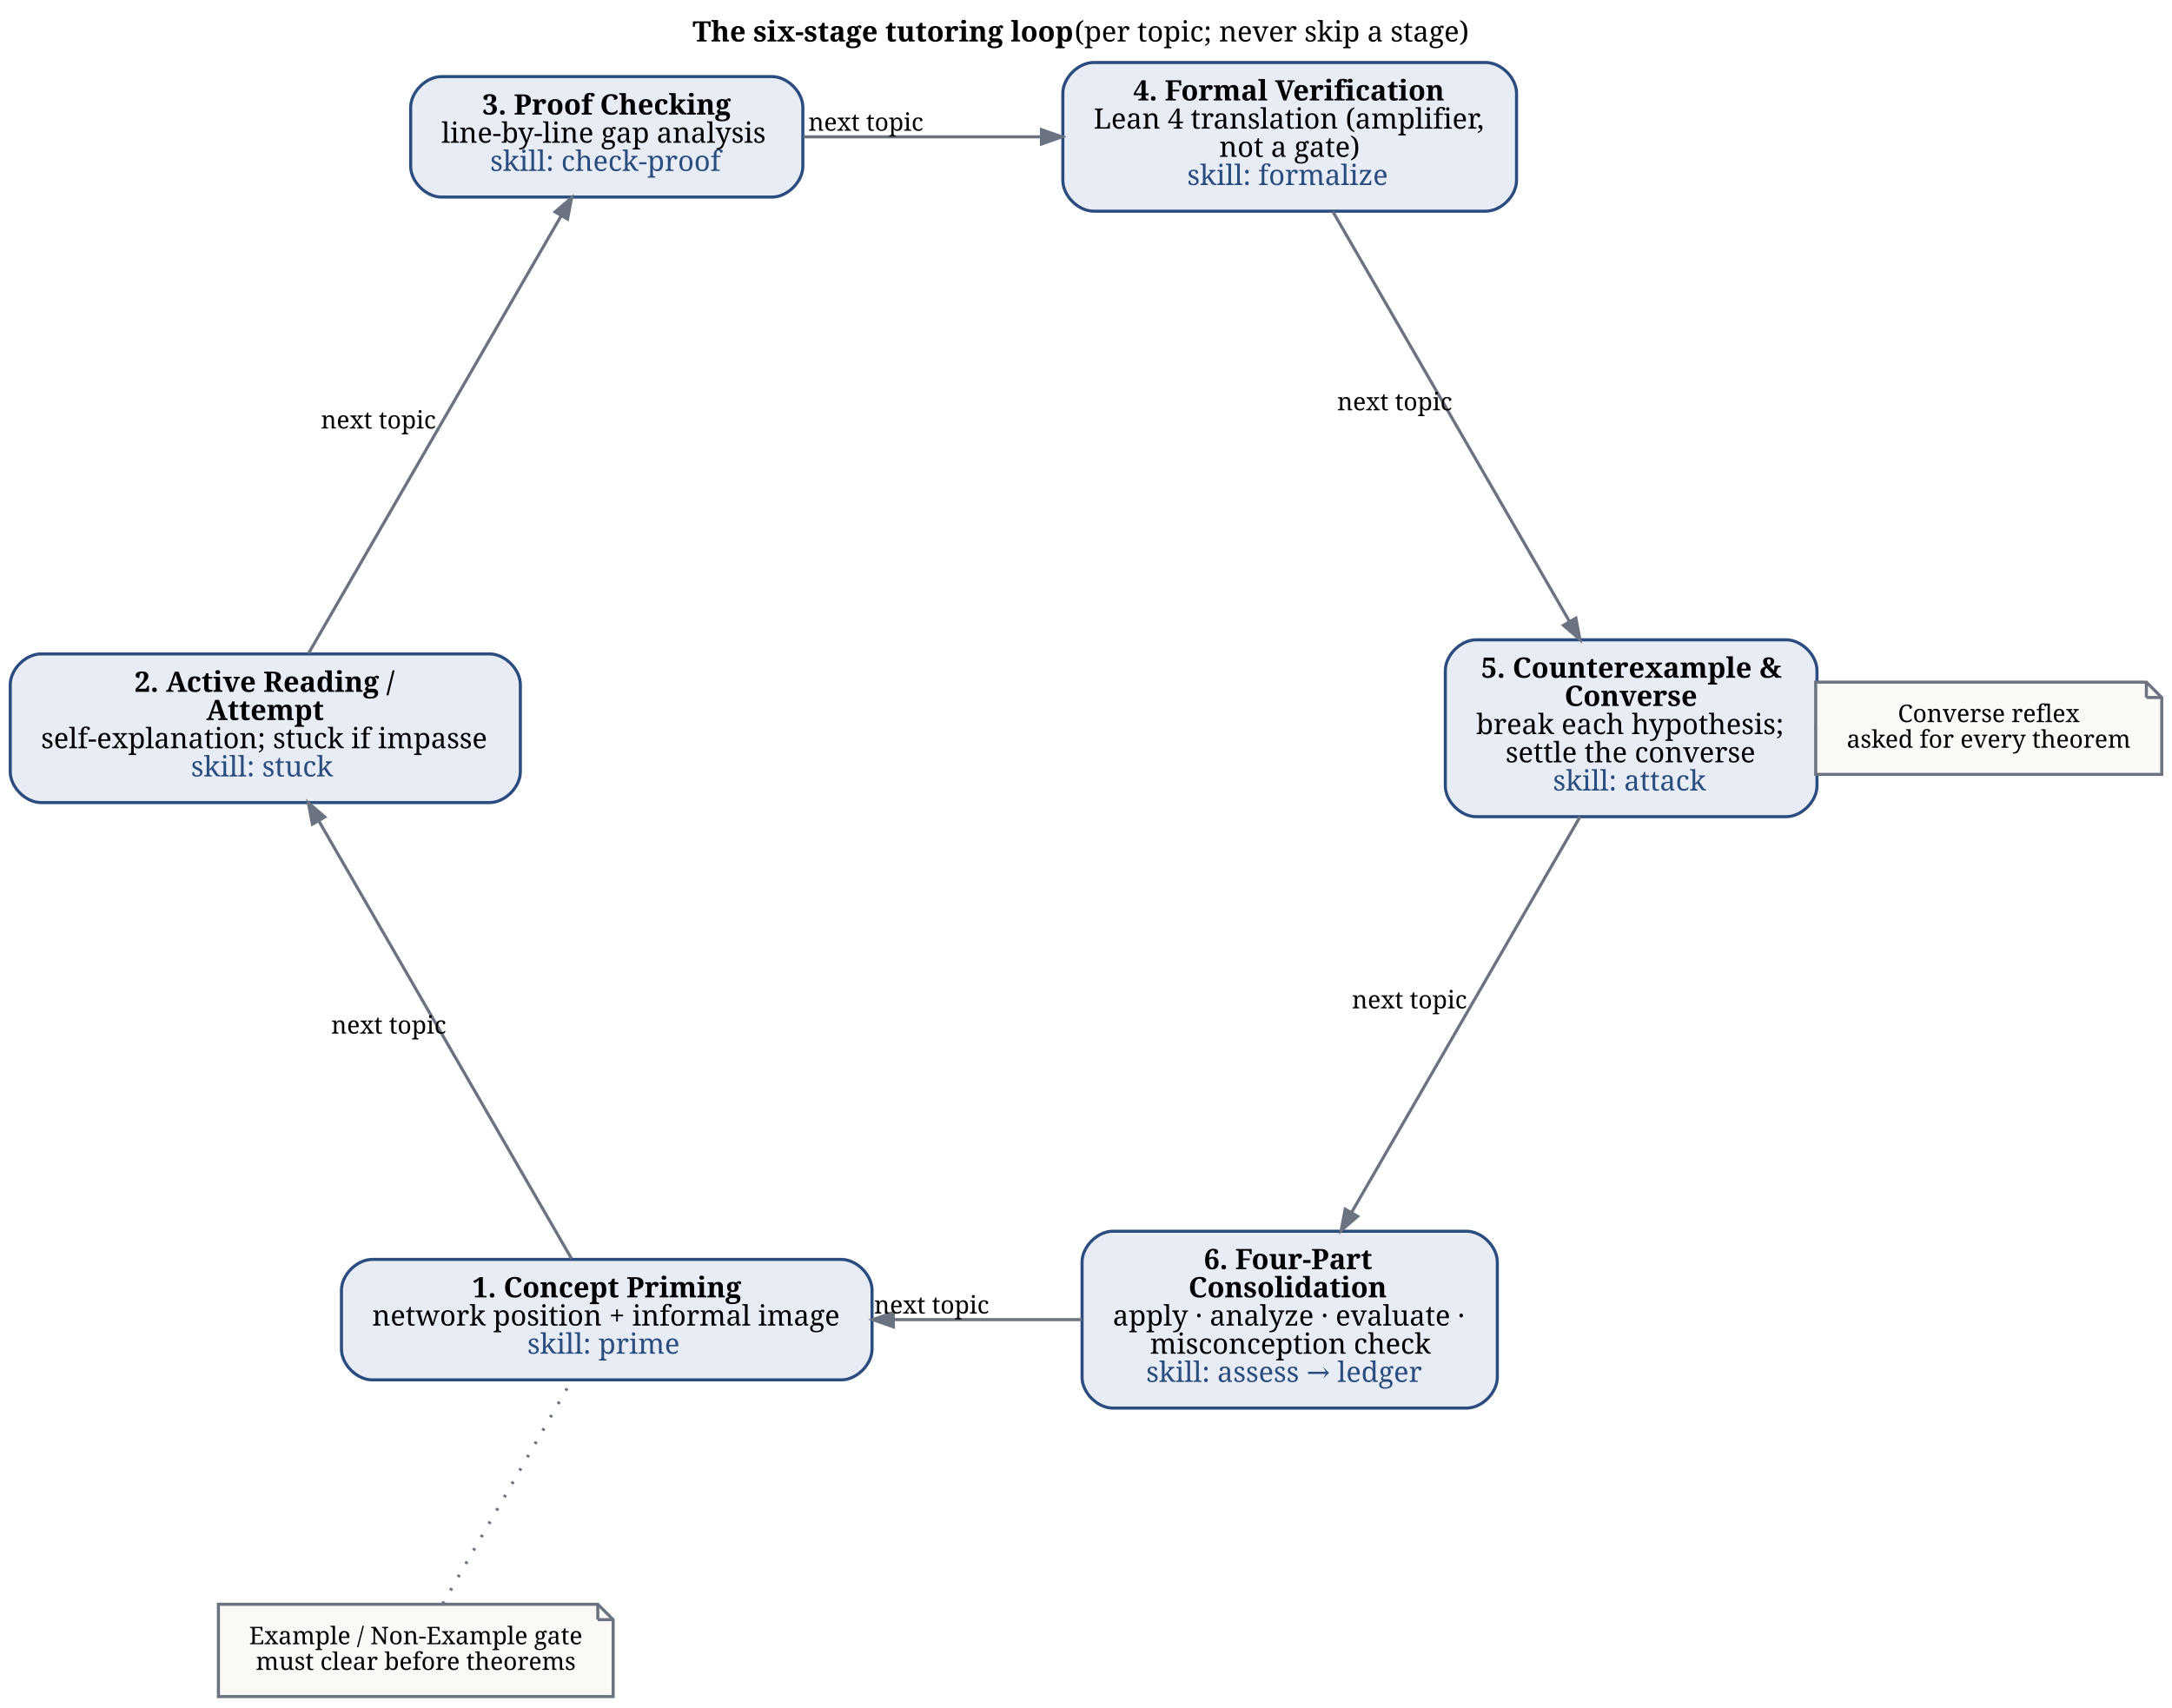
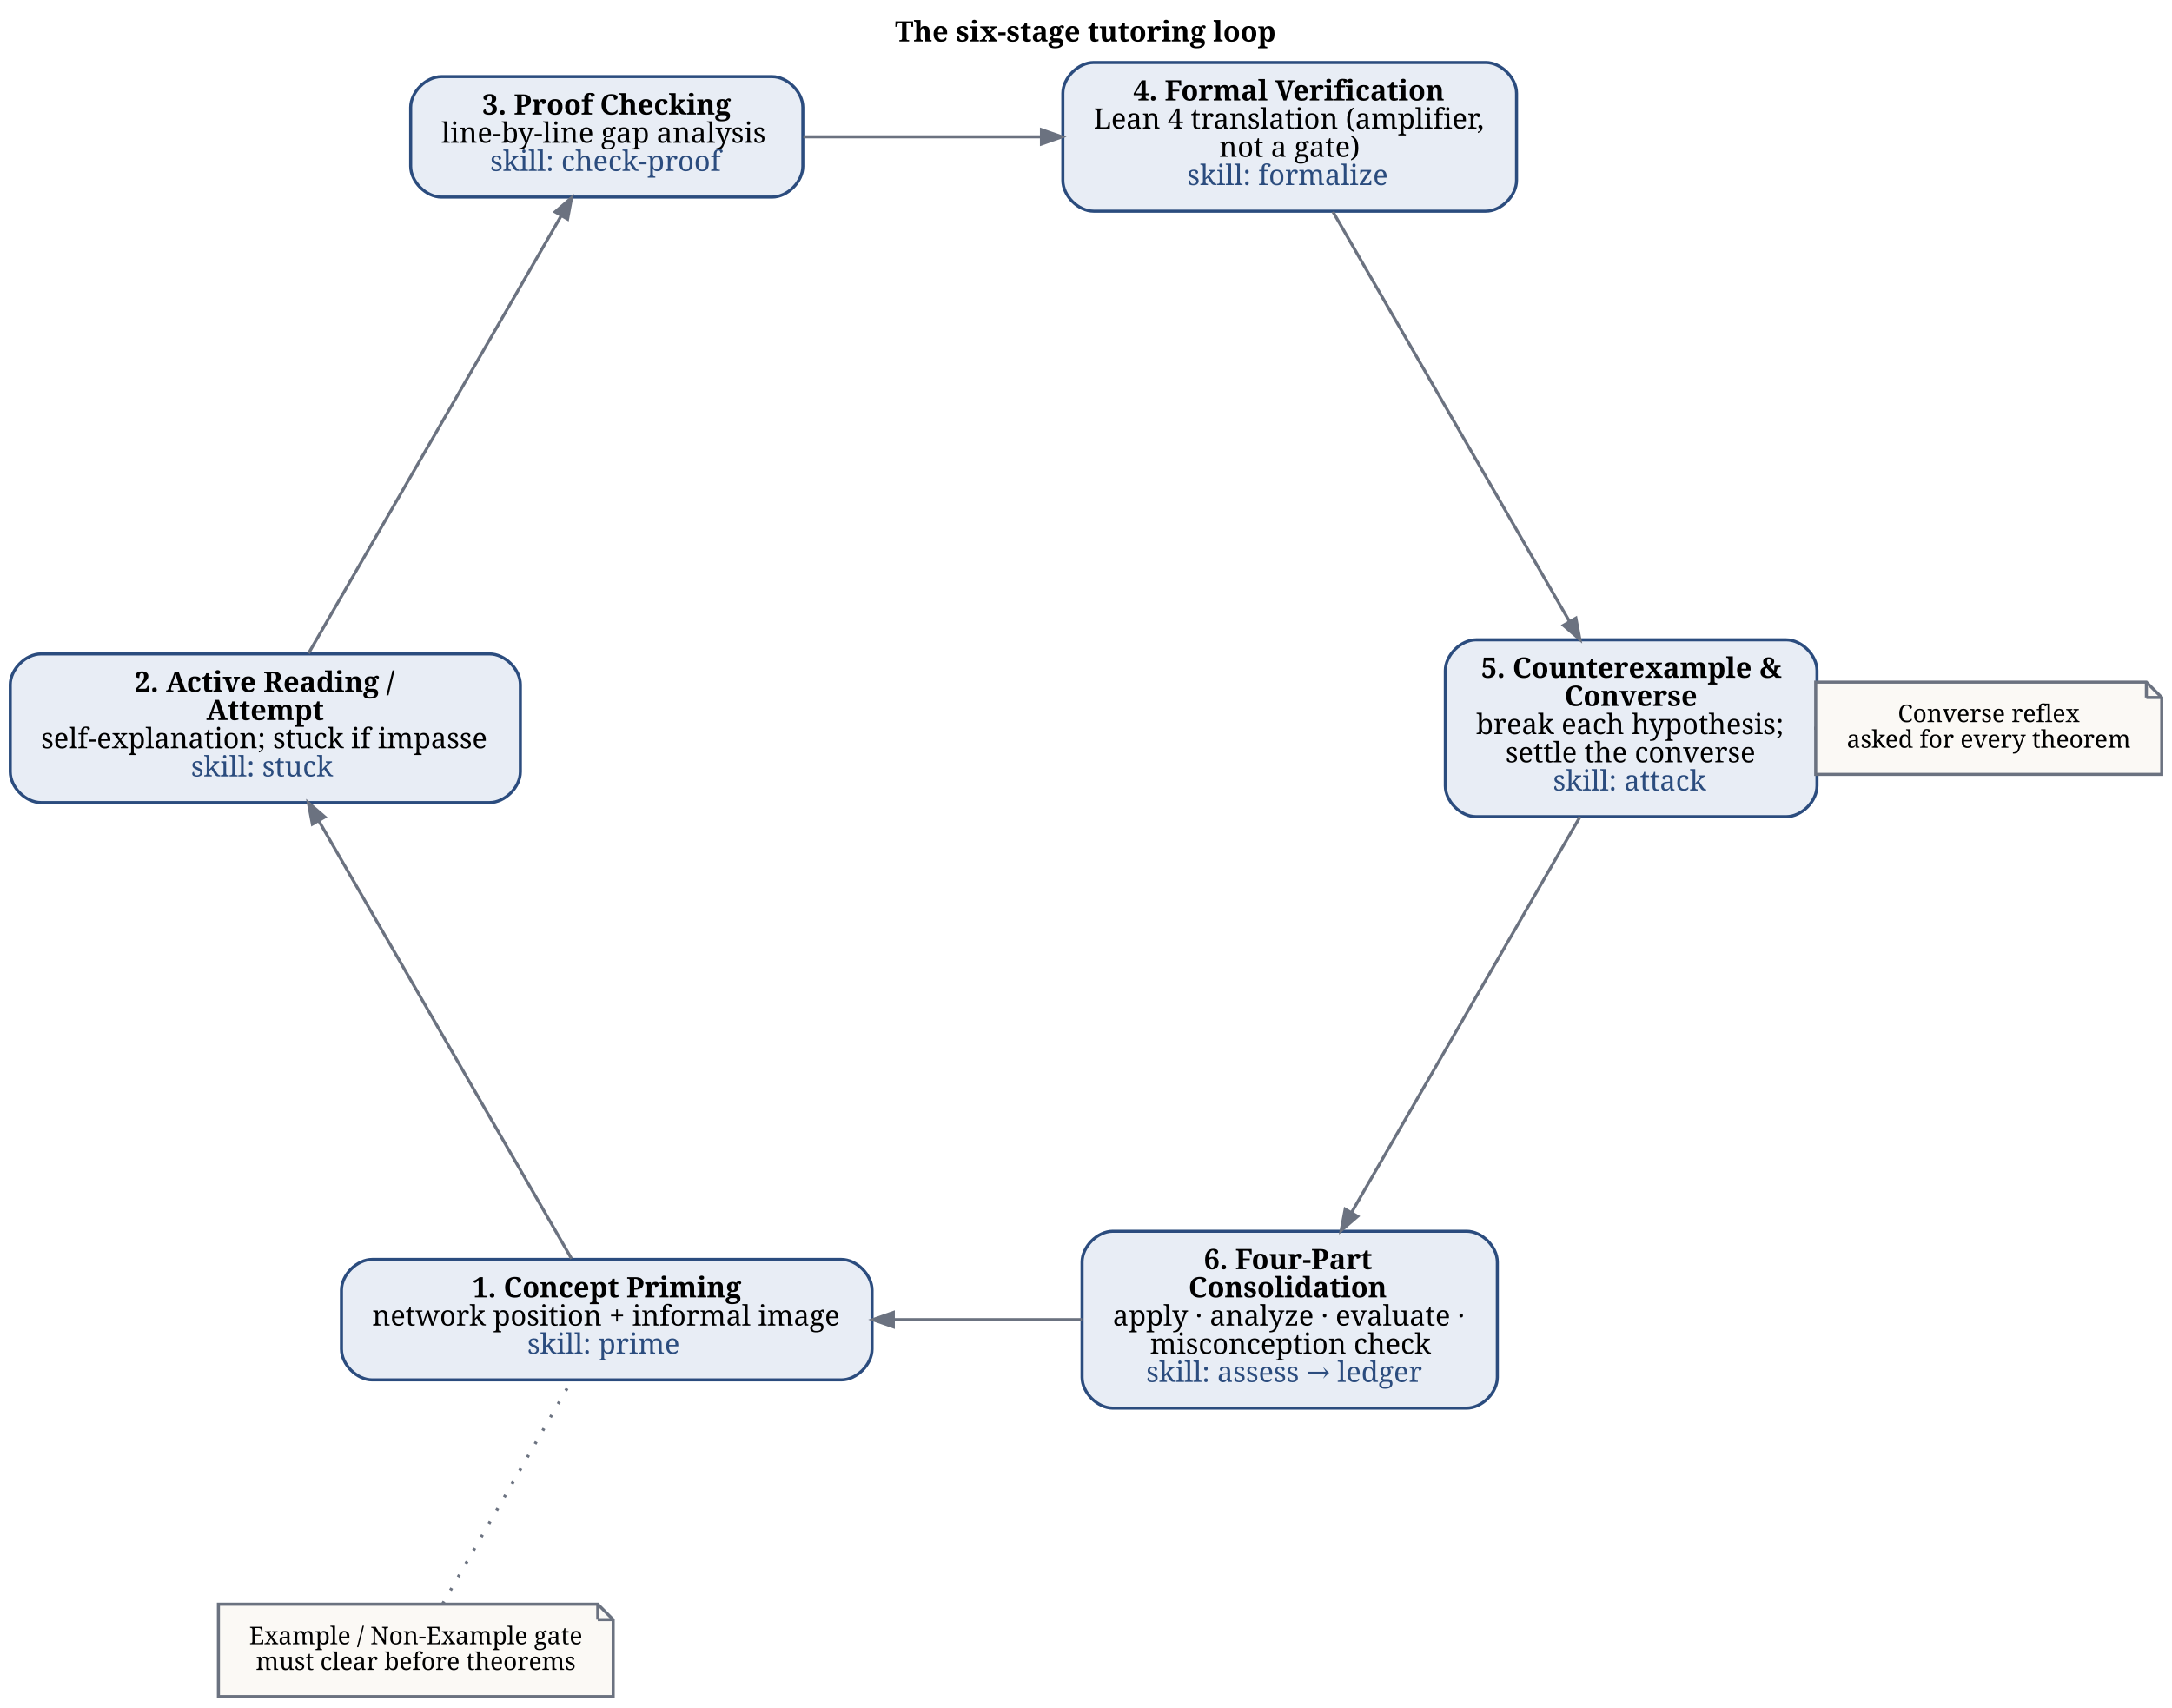
<svg xmlns="http://www.w3.org/2000/svg" width="847pt" height="666pt" viewBox="0.00 0.00 847.35 665.50">
  <g id="graph0" class="graph" transform="scale(1 1) rotate(0) translate(4 661.5)">
-     <text text-anchor="start" x="266.18" y="-645.7" font-family="Charter,Georgia,serif" font-weight="bold" font-size="11.00">The six-stage tutoring loop</text>
-     <text text-anchor="start" x="415.18" y="-645.7" font-family="Charter,Georgia,serif" font-size="11.00"> (per topic; never skip a stage)</text>
+     <text text-anchor="start" x="345.18" y="-645.7" font-family="Charter,Georgia,serif" font-weight="bold" font-size="11.00">The six-stage tutoring loop</text>
    <g id="node1" class="node">
      <path fill="#e8edf5" stroke="#2b4c7e" stroke-width="1.2" d="M324.21,-170.54C324.21,-170.54 141.21,-170.54 141.21,-170.54 135.21,-170.54 129.21,-164.54 129.21,-158.54 129.21,-158.54 129.21,-135.54 129.21,-135.54 129.21,-129.54 135.21,-123.54 141.21,-123.54 141.21,-123.54 324.21,-123.54 324.21,-123.54 330.21,-123.54 336.21,-129.54 336.21,-135.54 336.21,-135.54 336.21,-158.54 336.21,-158.54 336.21,-164.54 330.21,-170.54 324.21,-170.54" />
      <text text-anchor="start" x="180.21" y="-155.74" font-family="Charter,Georgia,serif" font-weight="bold" font-size="11.00">1. Concept Priming</text>
      <text text-anchor="start" x="141.21" y="-144.74" font-family="Charter,Georgia,serif" font-size="11.00">network position + informal image</text>
      <text text-anchor="start" x="201.71" y="-133.74" font-family="Charter,Georgia,serif" font-size="11.00" fill="#2b4c7e">skill: prime</text>
    </g>
    <g id="node2" class="node">
      <path fill="#e8edf5" stroke="#2b4c7e" stroke-width="1.2" d="M187,-406.77C187,-406.77 12,-406.77 12,-406.77 6,-406.77 0,-400.77 0,-394.77 0,-394.77 0,-360.77 0,-360.77 0,-354.77 6,-348.77 12,-348.77 12,-348.77 187,-348.77 187,-348.77 193,-348.77 199,-354.77 199,-360.77 199,-360.77 199,-394.77 199,-394.77 199,-400.77 193,-406.77 187,-406.77" />
      <text text-anchor="start" x="48.5" y="-391.97" font-family="Charter,Georgia,serif" font-weight="bold" font-size="11.00">2. Active Reading /</text>
      <text text-anchor="start" x="76.5" y="-380.97" font-family="Charter,Georgia,serif" font-weight="bold" font-size="11.00">Attempt</text>
      <text text-anchor="start" x="12" y="-369.97" font-family="Charter,Georgia,serif" font-size="11.00">self-explanation; stuck if impasse</text>
      <text text-anchor="start" x="70.5" y="-358.97" font-family="Charter,Georgia,serif" font-size="11.00" fill="#2b4c7e">skill: stuck</text>
    </g>
    <g id="edge1" class="edge">
      <path fill="none" stroke="#6b7280" stroke-width="1.2" d="M218.96,-170.86C195.56,-211.38 147.89,-293.96 120.37,-341.63" />
      <polygon fill="#6b7280" stroke="#6b7280" stroke-width="1.2" points="117.87,-340.35 116.29,-348.68 122.72,-343.15 117.87,-340.35" />
-       <text text-anchor="middle" x="147.66" y="-258.64" font-family="Charter,Georgia,serif" font-size="9.50">next topic</text>
    </g>
    <g id="node3" class="node">
      <path fill="#e8edf5" stroke="#2b4c7e" stroke-width="1.2" d="M297.21,-632C297.21,-632 168.21,-632 168.21,-632 162.21,-632 156.21,-626 156.21,-620 156.21,-620 156.21,-597 156.21,-597 156.21,-591 162.21,-585 168.21,-585 168.21,-585 297.21,-585 297.21,-585 303.21,-585 309.21,-591 309.21,-597 309.21,-597 309.21,-620 309.21,-620 309.21,-626 303.21,-632 297.21,-632" />
      <text text-anchor="start" x="184.21" y="-617.2" font-family="Charter,Georgia,serif" font-weight="bold" font-size="11.00">3. Proof Checking</text>
      <text text-anchor="start" x="168.21" y="-606.2" font-family="Charter,Georgia,serif" font-size="11.00">line-by-line gap analysis</text>
      <text text-anchor="start" x="187.21" y="-595.2" font-family="Charter,Georgia,serif" font-size="11.00" fill="#2b4c7e">skill: check-proof</text>
    </g>
    <g id="edge2" class="edge">
      <path fill="none" stroke="#6b7280" stroke-width="1.2" d="M116.37,-406.99C141.64,-450.76 189.09,-532.95 214.9,-577.65" />
      <polygon fill="#6b7280" stroke="#6b7280" stroke-width="1.2" points="212.58,-579.22 219,-584.75 217.42,-576.42 212.58,-579.22" />
-       <text text-anchor="middle" x="143.64" y="-494.72" font-family="Charter,Georgia,serif" font-size="9.50">next topic</text>
    </g>
    <g id="node4" class="node">
      <path fill="#e8edf5" stroke="#2b4c7e" stroke-width="1.2" d="M575.64,-637.5C575.64,-637.5 422.64,-637.5 422.64,-637.5 416.64,-637.5 410.64,-631.5 410.64,-625.5 410.64,-625.5 410.64,-591.5 410.64,-591.5 410.64,-585.5 416.64,-579.5 422.64,-579.5 422.64,-579.5 575.64,-579.5 575.64,-579.5 581.64,-579.5 587.64,-585.5 587.64,-591.5 587.64,-591.5 587.64,-625.5 587.64,-625.5 587.64,-631.5 581.64,-637.5 575.64,-637.5" />
      <text text-anchor="start" x="438.14" y="-622.7" font-family="Charter,Georgia,serif" font-weight="bold" font-size="11.00">4. Formal Verification</text>
      <text text-anchor="start" x="422.64" y="-611.7" font-family="Charter,Georgia,serif" font-size="11.00">Lean 4 translation (amplifier,</text>
      <text text-anchor="start" x="471.64" y="-600.7" font-family="Charter,Georgia,serif" font-size="11.00">not a gate)</text>
      <text text-anchor="start" x="459.14" y="-589.7" font-family="Charter,Georgia,serif" font-size="11.00" fill="#2b4c7e">skill: formalize</text>
    </g>
    <g id="edge3" class="edge">
      <path fill="none" stroke="#6b7280" stroke-width="1.2" d="M309.42,-608.5C338.35,-608.5 371.64,-608.5 402.18,-608.5" />
      <polygon fill="#6b7280" stroke="#6b7280" stroke-width="1.2" points="402.3,-611.3 410.3,-608.5 402.3,-605.7 402.3,-611.3" />
-       <text text-anchor="middle" x="333.8" y="-610.9" font-family="Charter,Georgia,serif" font-size="9.50">next topic</text>
    </g>
    <g id="node5" class="node">
      <path fill="#e8edf5" stroke="#2b4c7e" stroke-width="1.2" d="M692.85,-412.27C692.85,-412.27 571.85,-412.27 571.85,-412.27 565.85,-412.27 559.85,-406.27 559.85,-400.27 559.85,-400.27 559.85,-355.27 559.85,-355.27 559.85,-349.27 565.85,-343.27 571.85,-343.27 571.85,-343.27 692.85,-343.27 692.85,-343.27 698.85,-343.27 704.85,-349.27 704.85,-355.27 704.85,-355.27 704.85,-400.27 704.85,-400.27 704.85,-406.27 698.85,-412.27 692.85,-412.27" />
      <text text-anchor="start" x="573.85" y="-397.47" font-family="Charter,Georgia,serif" font-weight="bold" font-size="11.00">5. Counterexample &amp;</text>
      <text text-anchor="start" x="606.35" y="-386.47" font-family="Charter,Georgia,serif" font-weight="bold" font-size="11.00">Converse</text>
      <text text-anchor="start" x="571.85" y="-375.47" font-family="Charter,Georgia,serif" font-size="11.00">break each hypothesis;</text>
      <text text-anchor="start" x="583.35" y="-364.47" font-family="Charter,Georgia,serif" font-size="11.00">settle the converse</text>
      <text text-anchor="start" x="601.85" y="-353.47" font-family="Charter,Georgia,serif" font-size="11.00" fill="#2b4c7e">skill: attack</text>
    </g>
    <g id="edge4" class="edge">
      <path fill="none" stroke="#6b7280" stroke-width="1.2" d="M516.01,-579.28C539.34,-538.88 581.57,-465.73 608.22,-419.56" />
      <polygon fill="#6b7280" stroke="#6b7280" stroke-width="1.2" points="610.79,-420.72 612.36,-412.39 605.94,-417.92 610.79,-420.72" />
-       <text text-anchor="middle" x="540.12" y="-501.82" font-family="Charter,Georgia,serif" font-size="9.50">next topic</text>
    </g>
    <g id="node6" class="node">
      <path fill="#e8edf5" stroke="#2b4c7e" stroke-width="1.2" d="M568.14,-181.54C568.14,-181.54 430.14,-181.54 430.14,-181.54 424.14,-181.54 418.14,-175.54 418.14,-169.54 418.14,-169.54 418.14,-124.54 418.14,-124.54 418.14,-118.54 424.14,-112.54 430.14,-112.54 430.14,-112.54 568.14,-112.54 568.14,-112.54 574.14,-112.54 580.14,-118.54 580.14,-124.54 580.14,-124.54 580.14,-169.54 580.14,-169.54 580.14,-175.54 574.14,-181.54 568.14,-181.54" />
      <text text-anchor="start" x="465.64" y="-166.74" font-family="Charter,Georgia,serif" font-weight="bold" font-size="11.00">6. Four-Part</text>
      <text text-anchor="start" x="459.64" y="-155.74" font-family="Charter,Georgia,serif" font-weight="bold" font-size="11.00">Consolidation</text>
      <text text-anchor="start" x="430.14" y="-144.74" font-family="Charter,Georgia,serif" font-size="11.00">apply · analyze · evaluate ·</text>
      <text text-anchor="start" x="444.64" y="-133.74" font-family="Charter,Georgia,serif" font-size="11.00">misconception check</text>
      <text text-anchor="start" x="443.14" y="-122.74" font-family="Charter,Georgia,serif" font-size="11.00" fill="#2b4c7e">skill: assess → ledger</text>
    </g>
    <g id="edge5" class="edge">
      <path fill="none" stroke="#6b7280" stroke-width="1.2" d="M612.41,-343.23C588.62,-302.02 548.87,-233.18 523.34,-188.96" />
      <polygon fill="#6b7280" stroke="#6b7280" stroke-width="1.2" points="525.64,-187.34 519.22,-181.82 520.79,-190.14 525.64,-187.34" />
-       <text text-anchor="middle" x="545.88" y="-268.49" font-family="Charter,Georgia,serif" font-size="9.50">next topic</text>
    </g>
    <g id="edge6" class="edge">
      <path fill="none" stroke="#6b7280" stroke-width="1.2" d="M418.12,-147.04C395.01,-147.04 369.41,-147.04 344.8,-147.04" />
      <polygon fill="#6b7280" stroke="#6b7280" stroke-width="1.2" points="344.5,-144.24 336.5,-147.04 344.5,-149.84 344.5,-144.24" />
-       <text text-anchor="middle" x="359.46" y="-149.44" font-family="Charter,Georgia,serif" font-size="9.50">next topic</text>
    </g>
    <g id="node7" class="node">
      <polygon fill="#fbf9f5" stroke="#6b7280" stroke-width="1.2" points="229.21,-36 81.21,-36 81.21,0 235.21,0 235.21,-30 229.21,-36" />
      <polyline fill="none" stroke="#6b7280" stroke-width="1.2" points="229.21,-36 229.21,-30 " />
      <polyline fill="none" stroke="#6b7280" stroke-width="1.2" points="235.21,-30 229.21,-30 " />
      <text text-anchor="middle" x="158.21" y="-20.4" font-family="Charter,Georgia,serif" font-size="9.50">Example / Non-Example gate</text>
      <text text-anchor="middle" x="158.21" y="-10.4" font-family="Charter,Georgia,serif" font-size="9.50">must clear before theorems</text>
    </g>
    <g id="edge7" class="edge">
      <path fill="none" stroke="#6b7280" stroke-width="1.2" stroke-dasharray="1,5" d="M168.73,-36.21C181.88,-59 204.44,-98.07 218.96,-123.22" />
    </g>
    <g id="node8" class="node">
      <polygon fill="#fbf9f5" stroke="#6b7280" stroke-width="1.2" points="833.35,-395.77 704.35,-395.77 704.35,-359.77 839.35,-359.77 839.35,-389.77 833.35,-395.77" />
      <polyline fill="none" stroke="#6b7280" stroke-width="1.2" points="833.35,-395.77 833.35,-389.77 " />
      <polyline fill="none" stroke="#6b7280" stroke-width="1.2" points="839.35,-389.77 833.35,-389.77 " />
      <text text-anchor="middle" x="771.85" y="-380.17" font-family="Charter,Georgia,serif" font-size="9.50">Converse reflex</text>
      <text text-anchor="middle" x="771.85" y="-370.17" font-family="Charter,Georgia,serif" font-size="9.50">asked for every theorem</text>
    </g>
    <g id="edge8" class="edge">
      <path fill="none" stroke="#6b7280" stroke-width="1.2" stroke-dasharray="1,5" d="M704.14,-377.77C704.01,-377.77 703.87,-377.77 703.73,-377.77" />
    </g>
  </g>
</svg>
